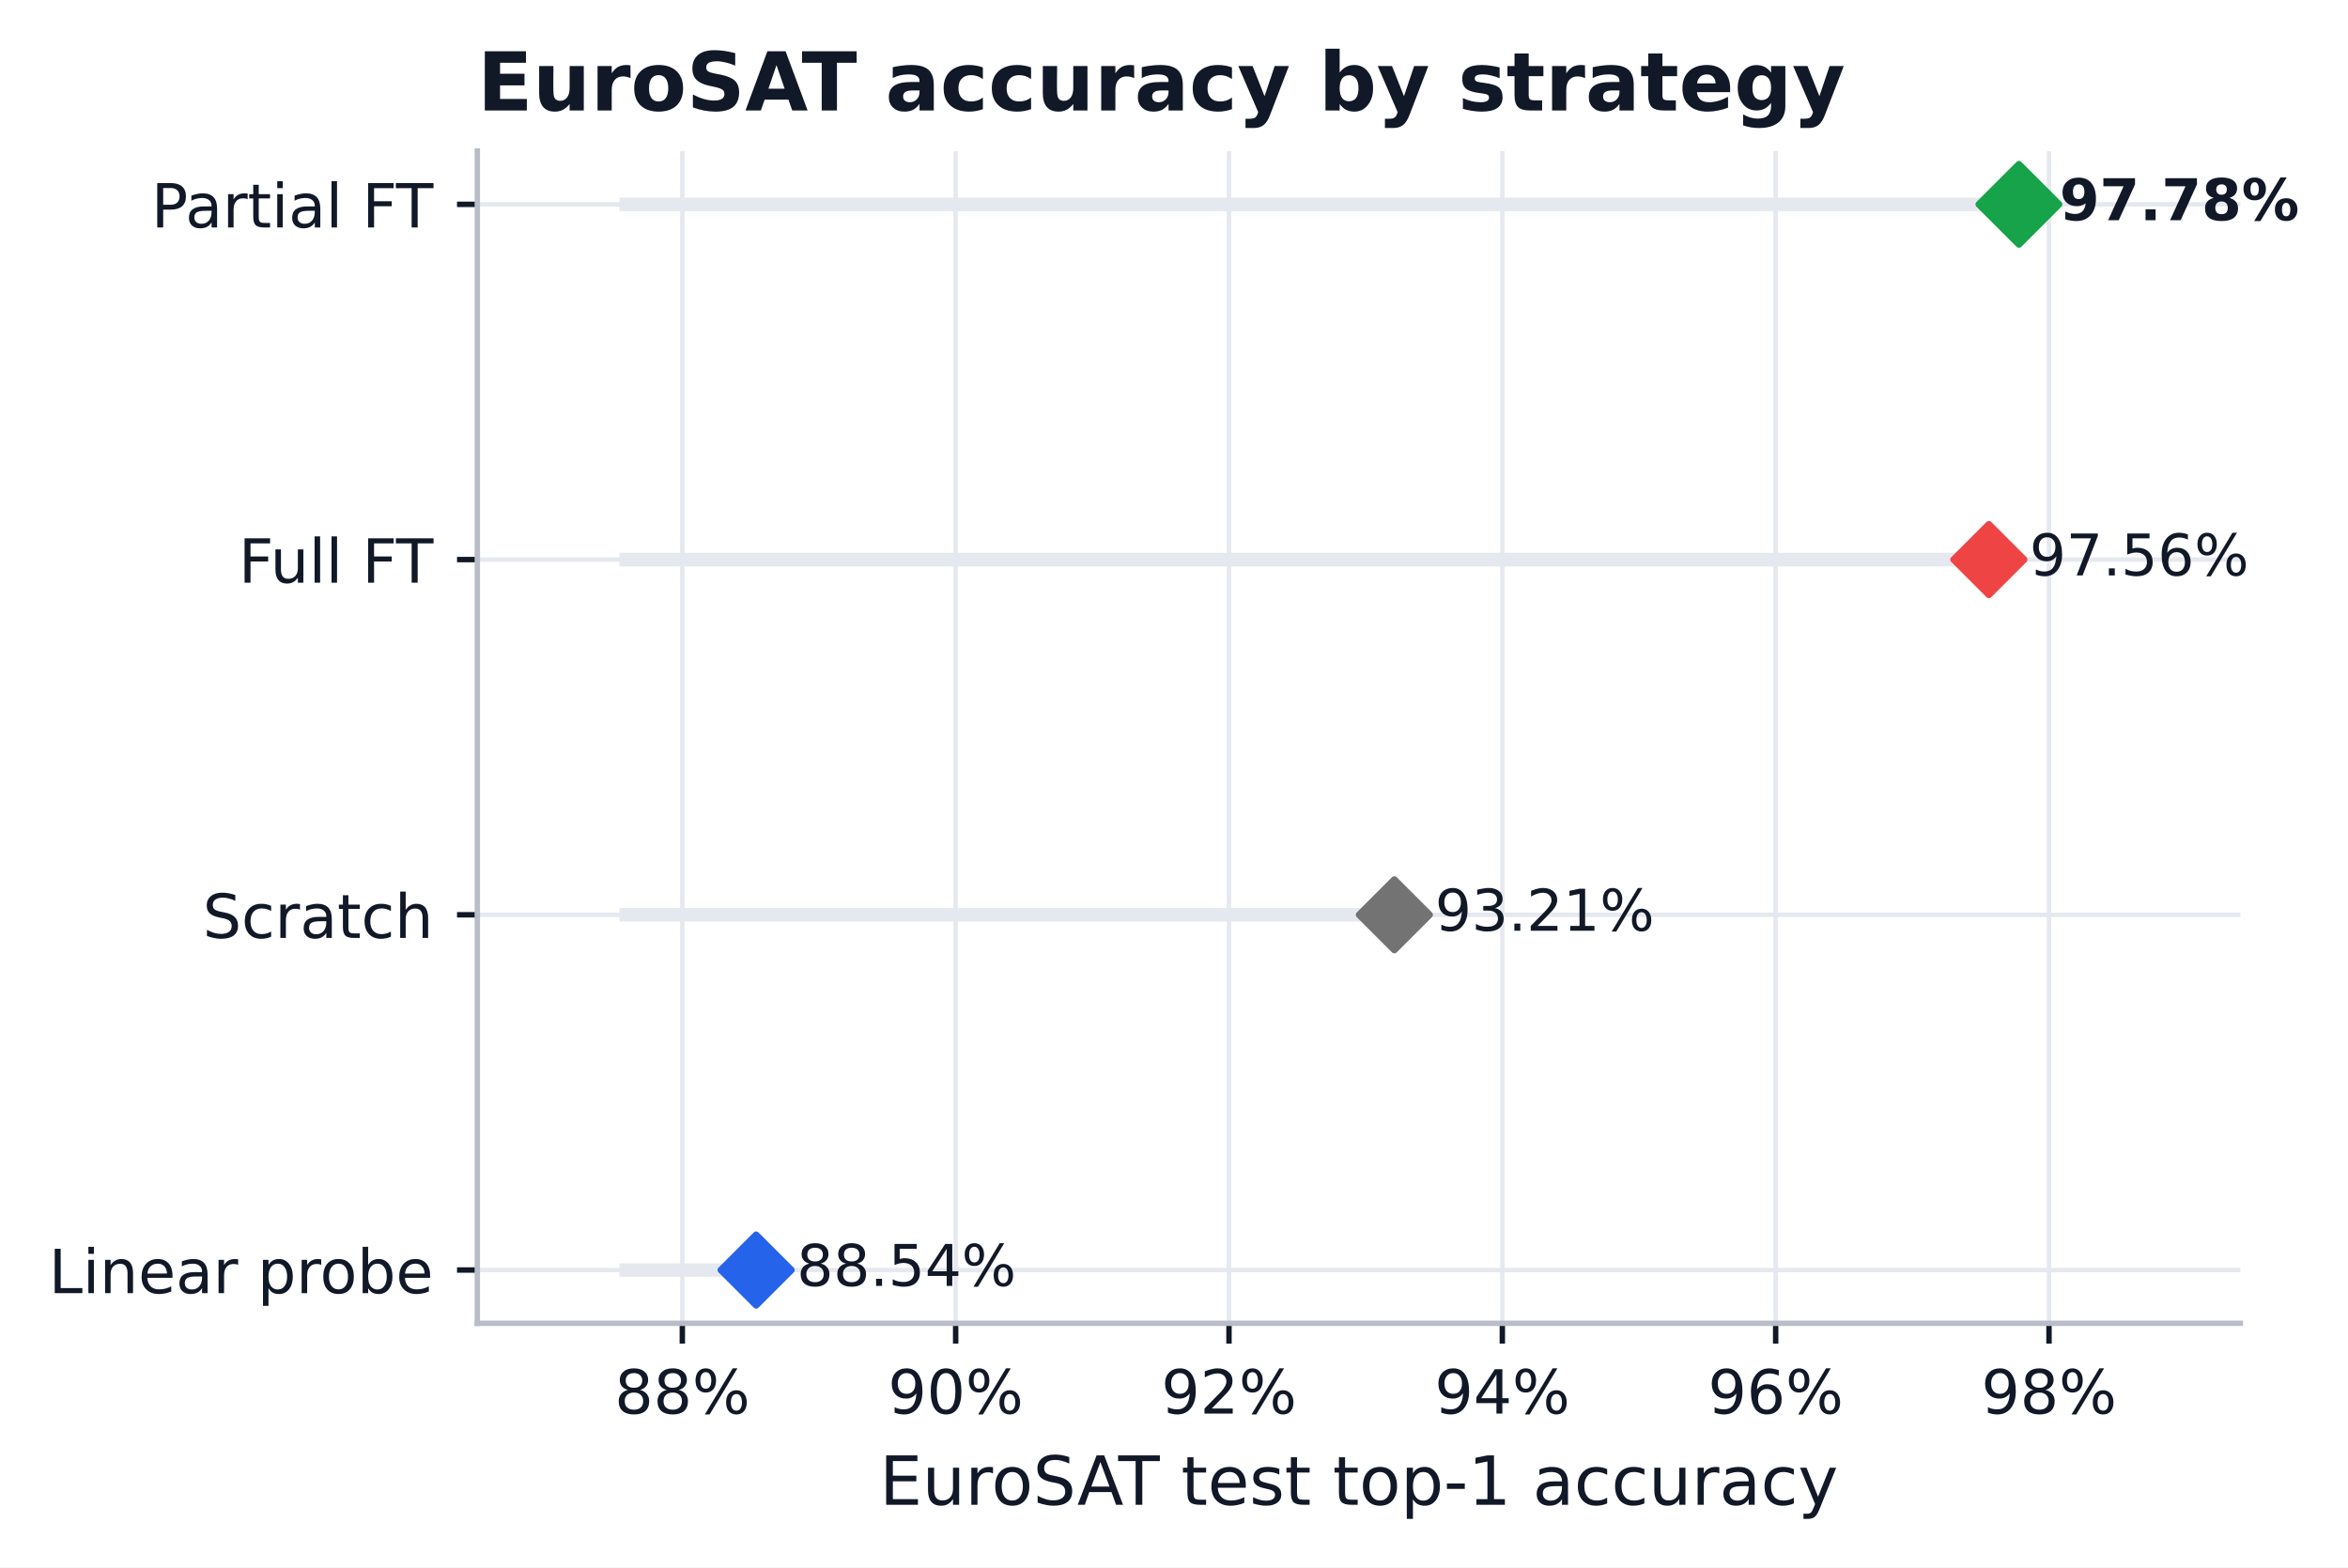
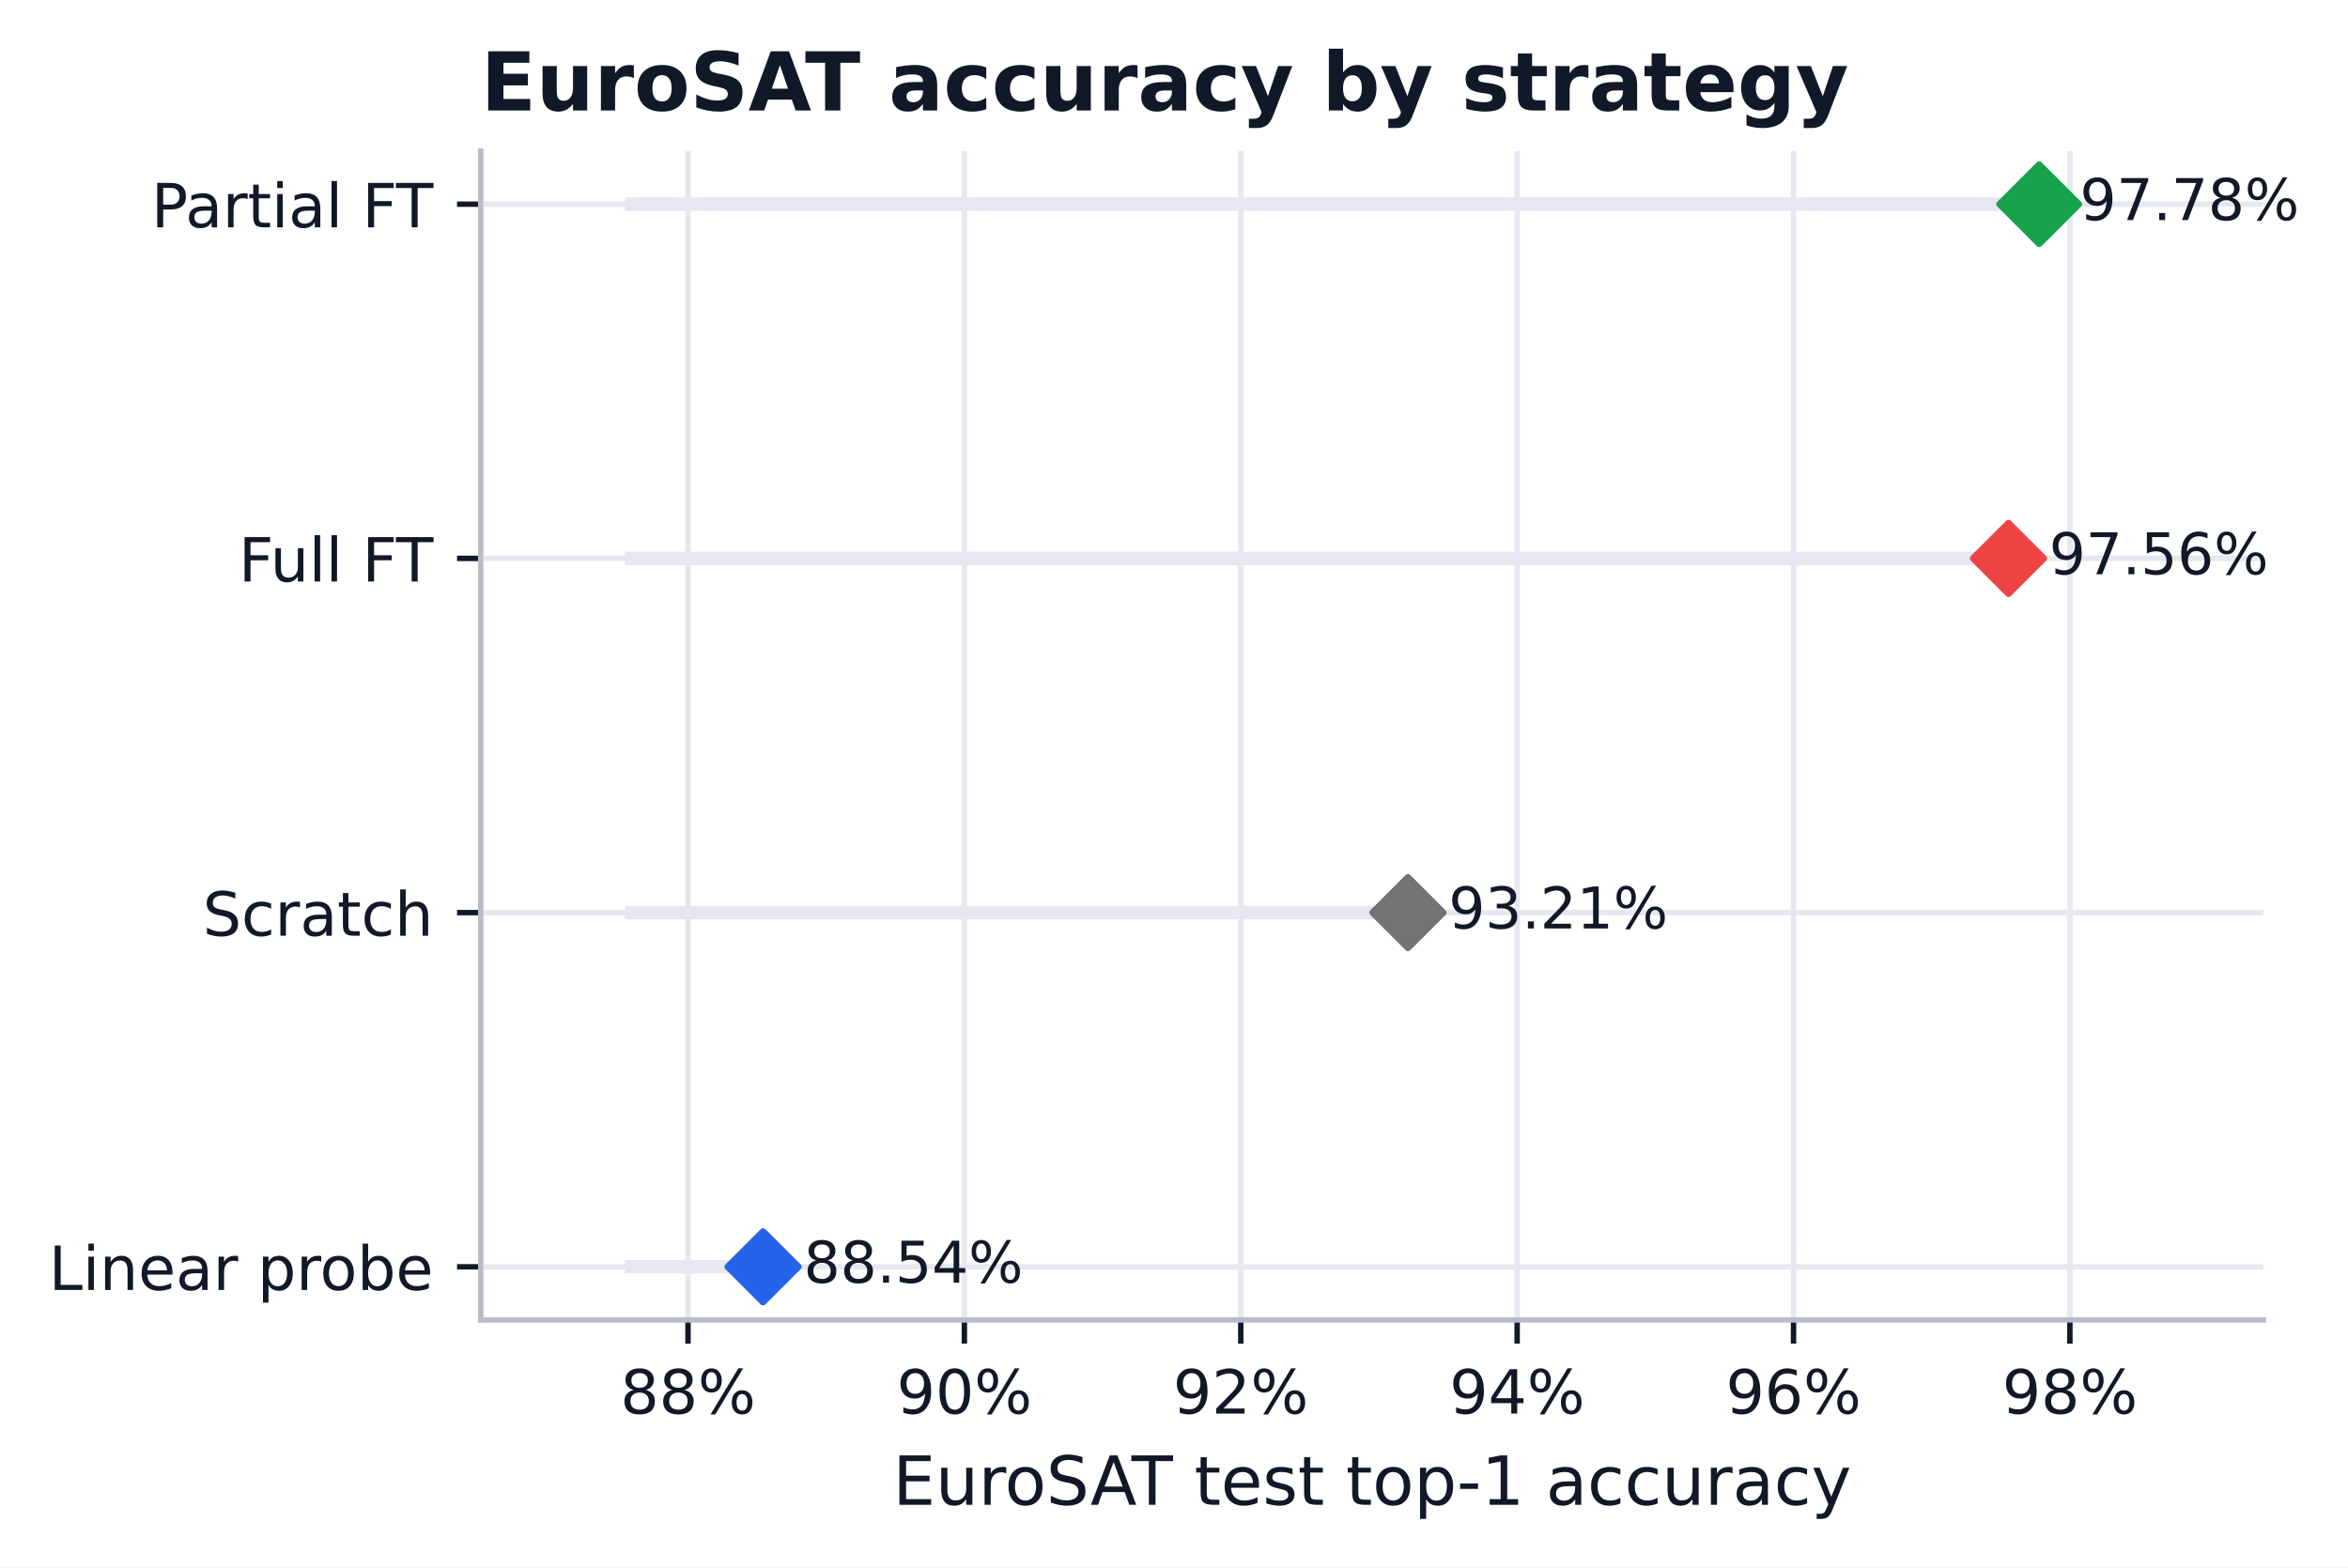
<svg xmlns="http://www.w3.org/2000/svg" xmlns:xlink="http://www.w3.org/1999/xlink" width="346.8pt" height="231.6pt" viewBox="0 0 346.8 231.6" version="1.1">
  <defs>
    <style type="text/css">*{stroke-linejoin: round; stroke-linecap: butt}</style>
  </defs>
  <g id="figure_1">
    <g id="patch_1">
-       <path d="M 0 231.6  L 346.8 231.6  L 346.8 -0  L 0 -0  z " style="fill: #ffffff" />
+       <path d="M 0 231.6  L 346.8 231.6  L 346.8 0  L 0 0  z " style="fill: #ffffff" />
    </g>
    <g id="axes_1">
      <g id="patch_2">
-         <path d="M 70.501 195.511  L 330.898 195.511  L 330.898 22.318  L 70.501 22.318  z " style="fill: #ffffff" />
+         <path d="M 71.001 195.011  L 334.301 195.011  L 334.301 22.318  L 71.001 22.318  z " style="fill: #ffffff" />
      </g>
      <g id="matplotlib.axis_1">
        <g id="xtick_1">
          <g id="line2d_1">
-             <path d="M 100.78 195.511  L 100.78 22.318  " clip-path="url(#pa3dced742c)" style="fill: none; stroke: #e6e8ef; stroke-width: 0.65; stroke-linecap: square" />
+             <path d="M 101.618 195.011  L 101.618 22.318  " clip-path="url(#p0424e5ec5b)" style="fill: none; stroke: #e6e8ef; stroke-width: 0.8; stroke-linecap: square" />
          </g>
          <g id="line2d_2">
            <defs>
-               <path id="mabd07cc948" d="M 0 0  L 0 3  " style="stroke: #111827; stroke-width: 0.8" />
+               <path id="m02aad6c777" d="M 0 0  L 0 3.5  " style="stroke: #111827; stroke-width: 0.8" />
            </defs>
            <g>
-               <use xlink:href="#mabd07cc948" x="100.78" y="195.511" style="fill: #111827; stroke: #111827; stroke-width: 0.8" />
+               <use xlink:href="#m02aad6c777" x="101.618" y="195.011" style="fill: #111827; stroke: #111827; stroke-width: 0.8" />
            </g>
          </g>
          <g id="text_1">
-             <text style="fill: #111827; font: 9px 'DejaVu Sans'; text-anchor: middle" x="100.78" y="208.85" transform="rotate(-0 100.78 208.8497)">88%</text>
+             <text style="fill: #111827; font: 9px 'DejaVu Sans'; text-anchor: middle" x="101.618" y="208.85" transform="rotate(-0 101.6175 208.8497)">88%</text>
          </g>
        </g>
        <g id="xtick_2">
          <g id="line2d_3">
-             <path d="M 141.152 195.511  L 141.152 22.318  " clip-path="url(#pa3dced742c)" style="fill: none; stroke: #e6e8ef; stroke-width: 0.65; stroke-linecap: square" />
+             <path d="M 142.439 195.011  L 142.439 22.318  " clip-path="url(#p0424e5ec5b)" style="fill: none; stroke: #e6e8ef; stroke-width: 0.8; stroke-linecap: square" />
          </g>
          <g id="line2d_4">
            <g>
-               <use xlink:href="#mabd07cc948" x="141.152" y="195.511" style="fill: #111827; stroke: #111827; stroke-width: 0.8" />
+               <use xlink:href="#m02aad6c777" x="142.439" y="195.011" style="fill: #111827; stroke: #111827; stroke-width: 0.8" />
            </g>
          </g>
          <g id="text_2">
-             <text style="fill: #111827; font: 9px 'DejaVu Sans'; text-anchor: middle" x="141.152" y="208.85" transform="rotate(-0 141.1516 208.8497)">90%</text>
+             <text style="fill: #111827; font: 9px 'DejaVu Sans'; text-anchor: middle" x="142.439" y="208.85" transform="rotate(-0 142.4392 208.8497)">90%</text>
          </g>
        </g>
        <g id="xtick_3">
          <g id="line2d_5">
-             <path d="M 181.523 195.511  L 181.523 22.318  " clip-path="url(#pa3dced742c)" style="fill: none; stroke: #e6e8ef; stroke-width: 0.65; stroke-linecap: square" />
+             <path d="M 183.261 195.011  L 183.261 22.318  " clip-path="url(#p0424e5ec5b)" style="fill: none; stroke: #e6e8ef; stroke-width: 0.8; stroke-linecap: square" />
          </g>
          <g id="line2d_6">
            <g>
-               <use xlink:href="#mabd07cc948" x="181.523" y="195.511" style="fill: #111827; stroke: #111827; stroke-width: 0.8" />
+               <use xlink:href="#m02aad6c777" x="183.261" y="195.011" style="fill: #111827; stroke: #111827; stroke-width: 0.8" />
            </g>
          </g>
          <g id="text_3">
-             <text style="fill: #111827; font: 9px 'DejaVu Sans'; text-anchor: middle" x="181.523" y="208.85" transform="rotate(-0 181.5233 208.8497)">92%</text>
+             <text style="fill: #111827; font: 9px 'DejaVu Sans'; text-anchor: middle" x="183.261" y="208.85" transform="rotate(-0 183.2609 208.8497)">92%</text>
          </g>
        </g>
        <g id="xtick_4">
          <g id="line2d_7">
-             <path d="M 221.895 195.511  L 221.895 22.318  " clip-path="url(#pa3dced742c)" style="fill: none; stroke: #e6e8ef; stroke-width: 0.65; stroke-linecap: square" />
+             <path d="M 224.083 195.011  L 224.083 22.318  " clip-path="url(#p0424e5ec5b)" style="fill: none; stroke: #e6e8ef; stroke-width: 0.8; stroke-linecap: square" />
          </g>
          <g id="line2d_8">
            <g>
-               <use xlink:href="#mabd07cc948" x="221.895" y="195.511" style="fill: #111827; stroke: #111827; stroke-width: 0.8" />
+               <use xlink:href="#m02aad6c777" x="224.083" y="195.011" style="fill: #111827; stroke: #111827; stroke-width: 0.8" />
            </g>
          </g>
          <g id="text_4">
-             <text style="fill: #111827; font: 9px 'DejaVu Sans'; text-anchor: middle" x="221.895" y="208.85" transform="rotate(-0 221.8949 208.8497)">94%</text>
+             <text style="fill: #111827; font: 9px 'DejaVu Sans'; text-anchor: middle" x="224.083" y="208.85" transform="rotate(-0 224.0825 208.8497)">94%</text>
          </g>
        </g>
        <g id="xtick_5">
          <g id="line2d_9">
-             <path d="M 262.267 195.511  L 262.267 22.318  " clip-path="url(#pa3dced742c)" style="fill: none; stroke: #e6e8ef; stroke-width: 0.65; stroke-linecap: square" />
+             <path d="M 264.904 195.011  L 264.904 22.318  " clip-path="url(#p0424e5ec5b)" style="fill: none; stroke: #e6e8ef; stroke-width: 0.8; stroke-linecap: square" />
          </g>
          <g id="line2d_10">
            <g>
-               <use xlink:href="#mabd07cc948" x="262.267" y="195.511" style="fill: #111827; stroke: #111827; stroke-width: 0.8" />
+               <use xlink:href="#m02aad6c777" x="264.904" y="195.011" style="fill: #111827; stroke: #111827; stroke-width: 0.8" />
            </g>
          </g>
          <g id="text_5">
-             <text style="fill: #111827; font: 9px 'DejaVu Sans'; text-anchor: middle" x="262.267" y="208.85" transform="rotate(-0 262.2665 208.8497)">96%</text>
+             <text style="fill: #111827; font: 9px 'DejaVu Sans'; text-anchor: middle" x="264.904" y="208.85" transform="rotate(-0 264.9042 208.8497)">96%</text>
          </g>
        </g>
        <g id="xtick_6">
          <g id="line2d_11">
-             <path d="M 302.638 195.511  L 302.638 22.318  " clip-path="url(#pa3dced742c)" style="fill: none; stroke: #e6e8ef; stroke-width: 0.65; stroke-linecap: square" />
+             <path d="M 305.726 195.011  L 305.726 22.318  " clip-path="url(#p0424e5ec5b)" style="fill: none; stroke: #e6e8ef; stroke-width: 0.8; stroke-linecap: square" />
          </g>
          <g id="line2d_12">
            <g>
-               <use xlink:href="#mabd07cc948" x="302.638" y="195.511" style="fill: #111827; stroke: #111827; stroke-width: 0.8" />
+               <use xlink:href="#m02aad6c777" x="305.726" y="195.011" style="fill: #111827; stroke: #111827; stroke-width: 0.8" />
            </g>
          </g>
          <g id="text_6">
-             <text style="fill: #111827; font: 9px 'DejaVu Sans'; text-anchor: middle" x="302.638" y="208.85" transform="rotate(-0 302.6382 208.8497)">98%</text>
+             <text style="fill: #111827; font: 9px 'DejaVu Sans'; text-anchor: middle" x="305.726" y="208.85" transform="rotate(-0 305.7259 208.8497)">98%</text>
          </g>
        </g>
        <g id="text_7">
-           <text style="fill: #111827; font: 10px 'DejaVu Sans'; text-anchor: middle" x="200.7" y="222.32" transform="rotate(-0 200.6998 222.3198)">EuroSAT test top-1 accuracy</text>
+           <text style="fill: #111827; font: 10px 'DejaVu Sans'; text-anchor: middle" x="202.651" y="222.32" transform="rotate(-0 202.6512 222.3198)">EuroSAT test top-1 accuracy</text>
        </g>
      </g>
      <g id="matplotlib.axis_2">
        <g id="ytick_1">
          <g id="line2d_13">
-             <path d="M 70.501 30.191  L 330.898 30.191  " clip-path="url(#pa3dced742c)" style="fill: none; stroke: #e6e8ef; stroke-width: 0.65; stroke-linecap: square" />
+             <path d="M 71.001 30.168  L 334.301 30.168  " clip-path="url(#p0424e5ec5b)" style="fill: none; stroke: #e6e8ef; stroke-width: 0.8; stroke-linecap: square" />
          </g>
          <g id="line2d_14">
            <defs>
-               <path id="m1d6f22cab2" d="M 0 0  L -3 0  " style="stroke: #111827; stroke-width: 0.8" />
+               <path id="maf08664c87" d="M 0 0  L -3.5 0  " style="stroke: #111827; stroke-width: 0.8" />
            </defs>
            <g>
-               <use xlink:href="#m1d6f22cab2" x="70.501" y="30.191" style="fill: #111827; stroke: #111827; stroke-width: 0.8" />
+               <use xlink:href="#maf08664c87" x="71.001" y="30.168" style="fill: #111827; stroke: #111827; stroke-width: 0.8" />
            </g>
          </g>
          <g id="text_8">
-             <text style="fill: #111827; font: 9px 'DejaVu Sans'; text-anchor: end" x="64.001" y="33.61" transform="rotate(-0 64.00125 33.60983)">Partial FT</text>
+             <text style="fill: #111827; font: 9px 'DejaVu Sans'; text-anchor: end" x="64.001" y="33.587" transform="rotate(-0 64.00125 33.5871)">Partial FT</text>
          </g>
        </g>
        <g id="ytick_2">
          <g id="line2d_15">
-             <path d="M 70.501 82.673  L 330.898 82.673  " clip-path="url(#pa3dced742c)" style="fill: none; stroke: #e6e8ef; stroke-width: 0.65; stroke-linecap: square" />
+             <path d="M 71.001 82.499  L 334.301 82.499  " clip-path="url(#p0424e5ec5b)" style="fill: none; stroke: #e6e8ef; stroke-width: 0.8; stroke-linecap: square" />
          </g>
          <g id="line2d_16">
            <g>
-               <use xlink:href="#m1d6f22cab2" x="70.501" y="82.673" style="fill: #111827; stroke: #111827; stroke-width: 0.8" />
+               <use xlink:href="#maf08664c87" x="71.001" y="82.499" style="fill: #111827; stroke: #111827; stroke-width: 0.8" />
            </g>
          </g>
          <g id="text_9">
-             <text style="fill: #111827; font: 9px 'DejaVu Sans'; text-anchor: end" x="64.001" y="86.093" transform="rotate(-0 64.00125 86.09254)">Full FT</text>
+             <text style="fill: #111827; font: 9px 'DejaVu Sans'; text-anchor: end" x="64.001" y="85.918" transform="rotate(-0 64.00125 85.9183)">Full FT</text>
          </g>
        </g>
        <g id="ytick_3">
          <g id="line2d_17">
-             <path d="M 70.501 135.156  L 330.898 135.156  " clip-path="url(#pa3dced742c)" style="fill: none; stroke: #e6e8ef; stroke-width: 0.65; stroke-linecap: square" />
+             <path d="M 71.001 134.83  L 334.301 134.83  " clip-path="url(#p0424e5ec5b)" style="fill: none; stroke: #e6e8ef; stroke-width: 0.8; stroke-linecap: square" />
          </g>
          <g id="line2d_18">
            <g>
-               <use xlink:href="#m1d6f22cab2" x="70.501" y="135.156" style="fill: #111827; stroke: #111827; stroke-width: 0.8" />
+               <use xlink:href="#maf08664c87" x="71.001" y="134.83" style="fill: #111827; stroke: #111827; stroke-width: 0.8" />
            </g>
          </g>
          <g id="text_10">
-             <text style="fill: #111827; font: 9px 'DejaVu Sans'; text-anchor: end" x="64.001" y="138.575" transform="rotate(-0 64.00125 138.5753)">Scratch</text>
+             <text style="fill: #111827; font: 9px 'DejaVu Sans'; text-anchor: end" x="64.001" y="138.25" transform="rotate(-0 64.00125 138.2495)">Scratch</text>
          </g>
        </g>
        <g id="ytick_4">
          <g id="line2d_19">
-             <path d="M 70.501 187.639  L 330.898 187.639  " clip-path="url(#pa3dced742c)" style="fill: none; stroke: #e6e8ef; stroke-width: 0.65; stroke-linecap: square" />
+             <path d="M 71.001 187.161  L 334.301 187.161  " clip-path="url(#p0424e5ec5b)" style="fill: none; stroke: #e6e8ef; stroke-width: 0.8; stroke-linecap: square" />
          </g>
          <g id="line2d_20">
            <g>
-               <use xlink:href="#m1d6f22cab2" x="70.501" y="187.639" style="fill: #111827; stroke: #111827; stroke-width: 0.8" />
+               <use xlink:href="#maf08664c87" x="71.001" y="187.161" style="fill: #111827; stroke: #111827; stroke-width: 0.8" />
            </g>
          </g>
          <g id="text_11">
-             <text style="fill: #111827; font: 9px 'DejaVu Sans'; text-anchor: end" x="64.001" y="191.058" transform="rotate(-0 64.00125 191.058)">Linear probe</text>
+             <text style="fill: #111827; font: 9px 'DejaVu Sans'; text-anchor: end" x="64.001" y="190.581" transform="rotate(-0 64.00125 190.5807)">Linear probe</text>
          </g>
        </g>
      </g>
      <g id="LineCollection_1">
-         <path d="M 91.495 30.191  L 298.197 30.191  " clip-path="url(#pa3dced742c)" style="fill: none; stroke: #e6e8ef; stroke-width: 2" />
-         <path d="M 91.495 82.673  L 293.756 82.673  " clip-path="url(#pa3dced742c)" style="fill: none; stroke: #e6e8ef; stroke-width: 2" />
-         <path d="M 91.495 135.156  L 205.948 135.156  " clip-path="url(#pa3dced742c)" style="fill: none; stroke: #e6e8ef; stroke-width: 2" />
-         <path d="M 91.495 187.639  L 111.68 187.639  " clip-path="url(#pa3dced742c)" style="fill: none; stroke: #e6e8ef; stroke-width: 2" />
+         <path d="M 92.294 30.168  L 301.19 30.168  " clip-path="url(#p0424e5ec5b)" style="fill: none; stroke: #e6e8ef; stroke-width: 2" />
+         <path d="M 92.294 82.499  L 296.654 82.499  " clip-path="url(#p0424e5ec5b)" style="fill: none; stroke: #e6e8ef; stroke-width: 2" />
+         <path d="M 92.294 134.83  L 207.955 134.83  " clip-path="url(#p0424e5ec5b)" style="fill: none; stroke: #e6e8ef; stroke-width: 2" />
+         <path d="M 92.294 187.161  L 112.705 187.161  " clip-path="url(#p0424e5ec5b)" style="fill: none; stroke: #e6e8ef; stroke-width: 2" />
      </g>
      <g id="patch_3">
-         <path d="M 70.501 195.511  L 70.501 22.318  " style="fill: none; stroke: #b8bdc7; stroke-width: 0.8; stroke-linejoin: miter; stroke-linecap: square" />
+         <path d="M 71.001 195.011  L 71.001 22.318  " style="fill: none; stroke: #b8bdc7; stroke-width: 0.8; stroke-linejoin: miter; stroke-linecap: square" />
      </g>
      <g id="patch_4">
-         <path d="M 70.501 195.511  L 330.898 195.511  " style="fill: none; stroke: #b8bdc7; stroke-width: 0.8; stroke-linejoin: miter; stroke-linecap: square" />
+         <path d="M 71.001 195.011  L 334.301 195.011  " style="fill: none; stroke: #b8bdc7; stroke-width: 0.8; stroke-linejoin: miter; stroke-linecap: square" />
      </g>
      <g id="PathCollection_1">
        <defs>
-           <path id="mbb3b1a61a1" d="M -0 5.916  L 5.916 0  L 0 -5.916  L -5.916 -0  z " style="stroke: #16a34a" />
-         </defs>
-         <g clip-path="url(#pa3dced742c)">
-           <use xlink:href="#mbb3b1a61a1" x="298.197" y="30.191" style="fill: #16a34a; stroke: #16a34a" />
+           <path id="m6b96f483dd" d="M -0 5.831  L 5.831 0  L 0 -5.831  L -5.831 -0  z " style="stroke: #16a34a" />
+         </defs>
+         <g clip-path="url(#p0424e5ec5b)">
+           <use xlink:href="#m6b96f483dd" x="301.19" y="30.168" style="fill: #16a34a; stroke: #16a34a" />
        </g>
      </g>
      <g id="text_12">
-         <text style="fill: #111827; font: 700 8.5px 'DejaVu Sans'; text-anchor: start" x="304.197" y="32.536" transform="rotate(-0 304.1973 32.536)">97.78%</text>
+         <text style="fill: #111827; font: 8.5px 'DejaVu Sans'; text-anchor: start" x="307.19" y="32.513" transform="rotate(-0 307.1901 32.51327)">97.78%</text>
      </g>
      <g id="PathCollection_2">
        <defs>
-           <path id="m6bbd2d9535" d="M -0 5.196  L 5.196 0  L 0 -5.196  L -5.196 -0  z " style="stroke: #ef4444" />
-         </defs>
-         <g clip-path="url(#pa3dced742c)">
-           <use xlink:href="#m6bbd2d9535" x="293.756" y="82.673" style="fill: #ef4444; stroke: #ef4444" />
+           <path id="m63393d6ccc" d="M -0 5.196  L 5.196 0  L 0 -5.196  L -5.196 -0  z " style="stroke: #ef4444" />
+         </defs>
+         <g clip-path="url(#p0424e5ec5b)">
+           <use xlink:href="#m63393d6ccc" x="296.654" y="82.499" style="fill: #ef4444; stroke: #ef4444" />
        </g>
      </g>
      <g id="text_13">
-         <text style="fill: #111827; font: 8.5px 'DejaVu Sans'; text-anchor: start" x="299.756" y="85.019" transform="rotate(-0 299.7564 85.01872)">97.56%</text>
+         <text style="fill: #111827; font: 8.5px 'DejaVu Sans'; text-anchor: start" x="302.654" y="84.844" transform="rotate(-0 302.6544 84.84447)">97.56%</text>
      </g>
      <g id="PathCollection_3">
        <defs>
-           <path id="m33d639cd5f" d="M -0 5.196  L 5.196 0  L 0 -5.196  L -5.196 -0  z " style="stroke: #737373" />
-         </defs>
-         <g clip-path="url(#pa3dced742c)">
-           <use xlink:href="#m33d639cd5f" x="205.948" y="135.156" style="fill: #737373; stroke: #737373" />
+           <path id="m74a10b7428" d="M -0 5.196  L 5.196 0  L 0 -5.196  L -5.196 -0  z " style="stroke: #737373" />
+         </defs>
+         <g clip-path="url(#p0424e5ec5b)">
+           <use xlink:href="#m74a10b7428" x="207.955" y="134.83" style="fill: #737373; stroke: #737373" />
        </g>
      </g>
      <g id="text_14">
-         <text style="fill: #111827; font: 8.5px 'DejaVu Sans'; text-anchor: start" x="211.948" y="137.501" transform="rotate(-0 211.9481 137.5014)">93.21%</text>
+         <text style="fill: #111827; font: 8.5px 'DejaVu Sans'; text-anchor: start" x="213.955" y="137.176" transform="rotate(-0 213.9555 137.1757)">93.21%</text>
      </g>
      <g id="PathCollection_4">
        <defs>
-           <path id="m19b2cd066a" d="M -0 5.196  L 5.196 0  L 0 -5.196  L -5.196 -0  z " style="stroke: #2563eb" />
-         </defs>
-         <g clip-path="url(#pa3dced742c)">
-           <use xlink:href="#m19b2cd066a" x="111.68" y="187.639" style="fill: #2563eb; stroke: #2563eb" />
+           <path id="m435573ebee" d="M -0 5.196  L 5.196 0  L 0 -5.196  L -5.196 -0  z " style="stroke: #2563eb" />
+         </defs>
+         <g clip-path="url(#p0424e5ec5b)">
+           <use xlink:href="#m435573ebee" x="112.705" y="187.161" style="fill: #2563eb; stroke: #2563eb" />
        </g>
      </g>
      <g id="text_15">
-         <text style="fill: #111827; font: 8.5px 'DejaVu Sans'; text-anchor: start" x="117.68" y="189.984" transform="rotate(-0 117.6803 189.9841)">88.54%</text>
+         <text style="fill: #111827; font: 8.5px 'DejaVu Sans'; text-anchor: start" x="118.705" y="189.507" transform="rotate(-0 118.7049 189.5069)">88.54%</text>
      </g>
      <g id="text_16">
-         <text style="fill: #111827; font: 700 12px 'DejaVu Sans'; text-anchor: start" x="70.501" y="16.318" transform="rotate(-0 70.50125 16.31812)">EuroSAT accuracy by strategy</text>
+         <text style="fill: #111827; font: 700 12px 'DejaVu Sans'; text-anchor: start" x="71.001" y="16.318" transform="rotate(-0 71.00125 16.31812)">EuroSAT accuracy by strategy</text>
      </g>
    </g>
  </g>
  <defs>
-     <clipPath id="pa3dced742c">
-       <rect x="70.501" y="22.318" width="260.397" height="173.193" />
+     <clipPath id="p0424e5ec5b">
+       <rect x="71.001" y="22.318" width="263.3" height="172.693" />
    </clipPath>
  </defs>
</svg>
